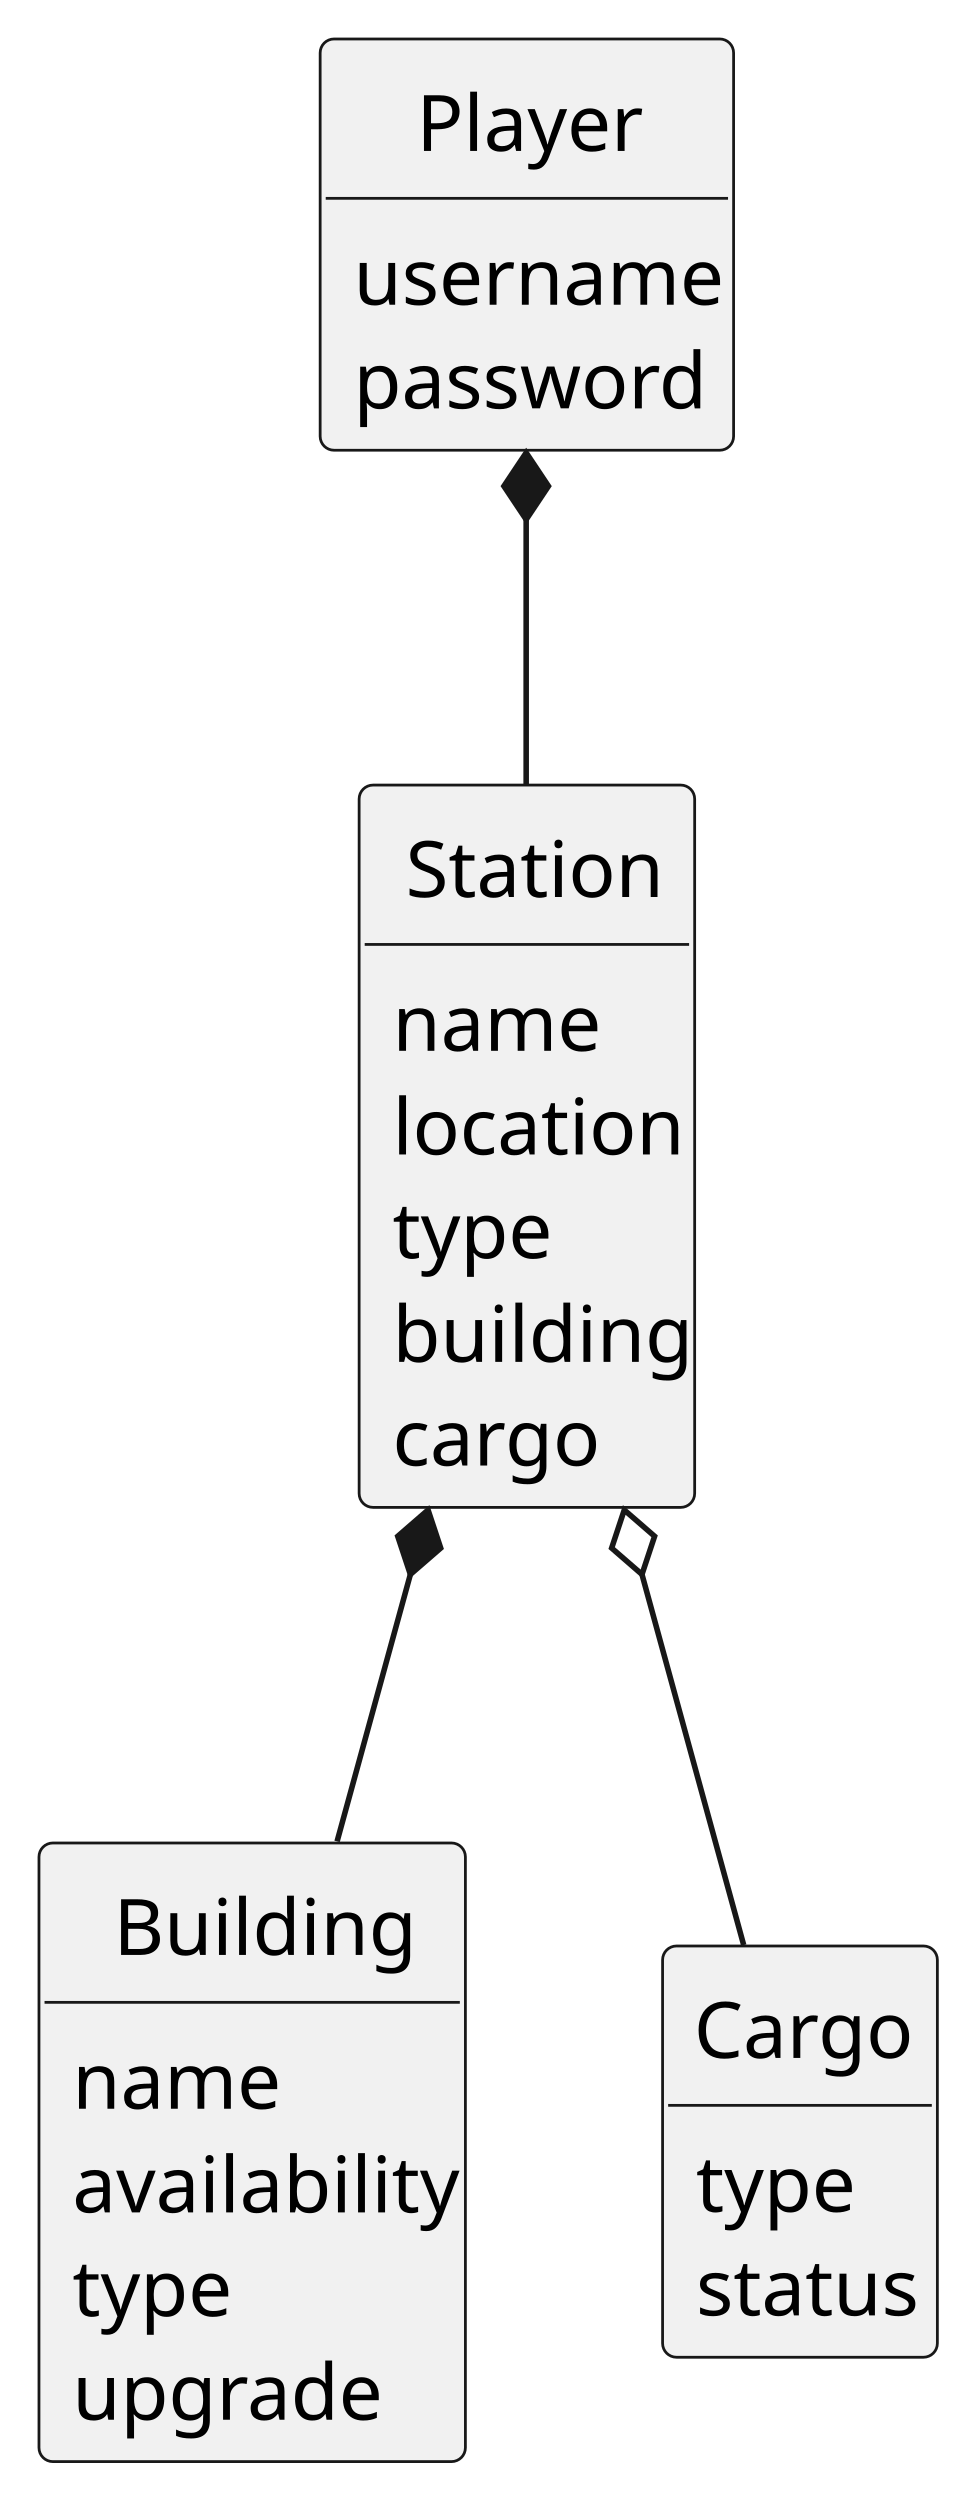
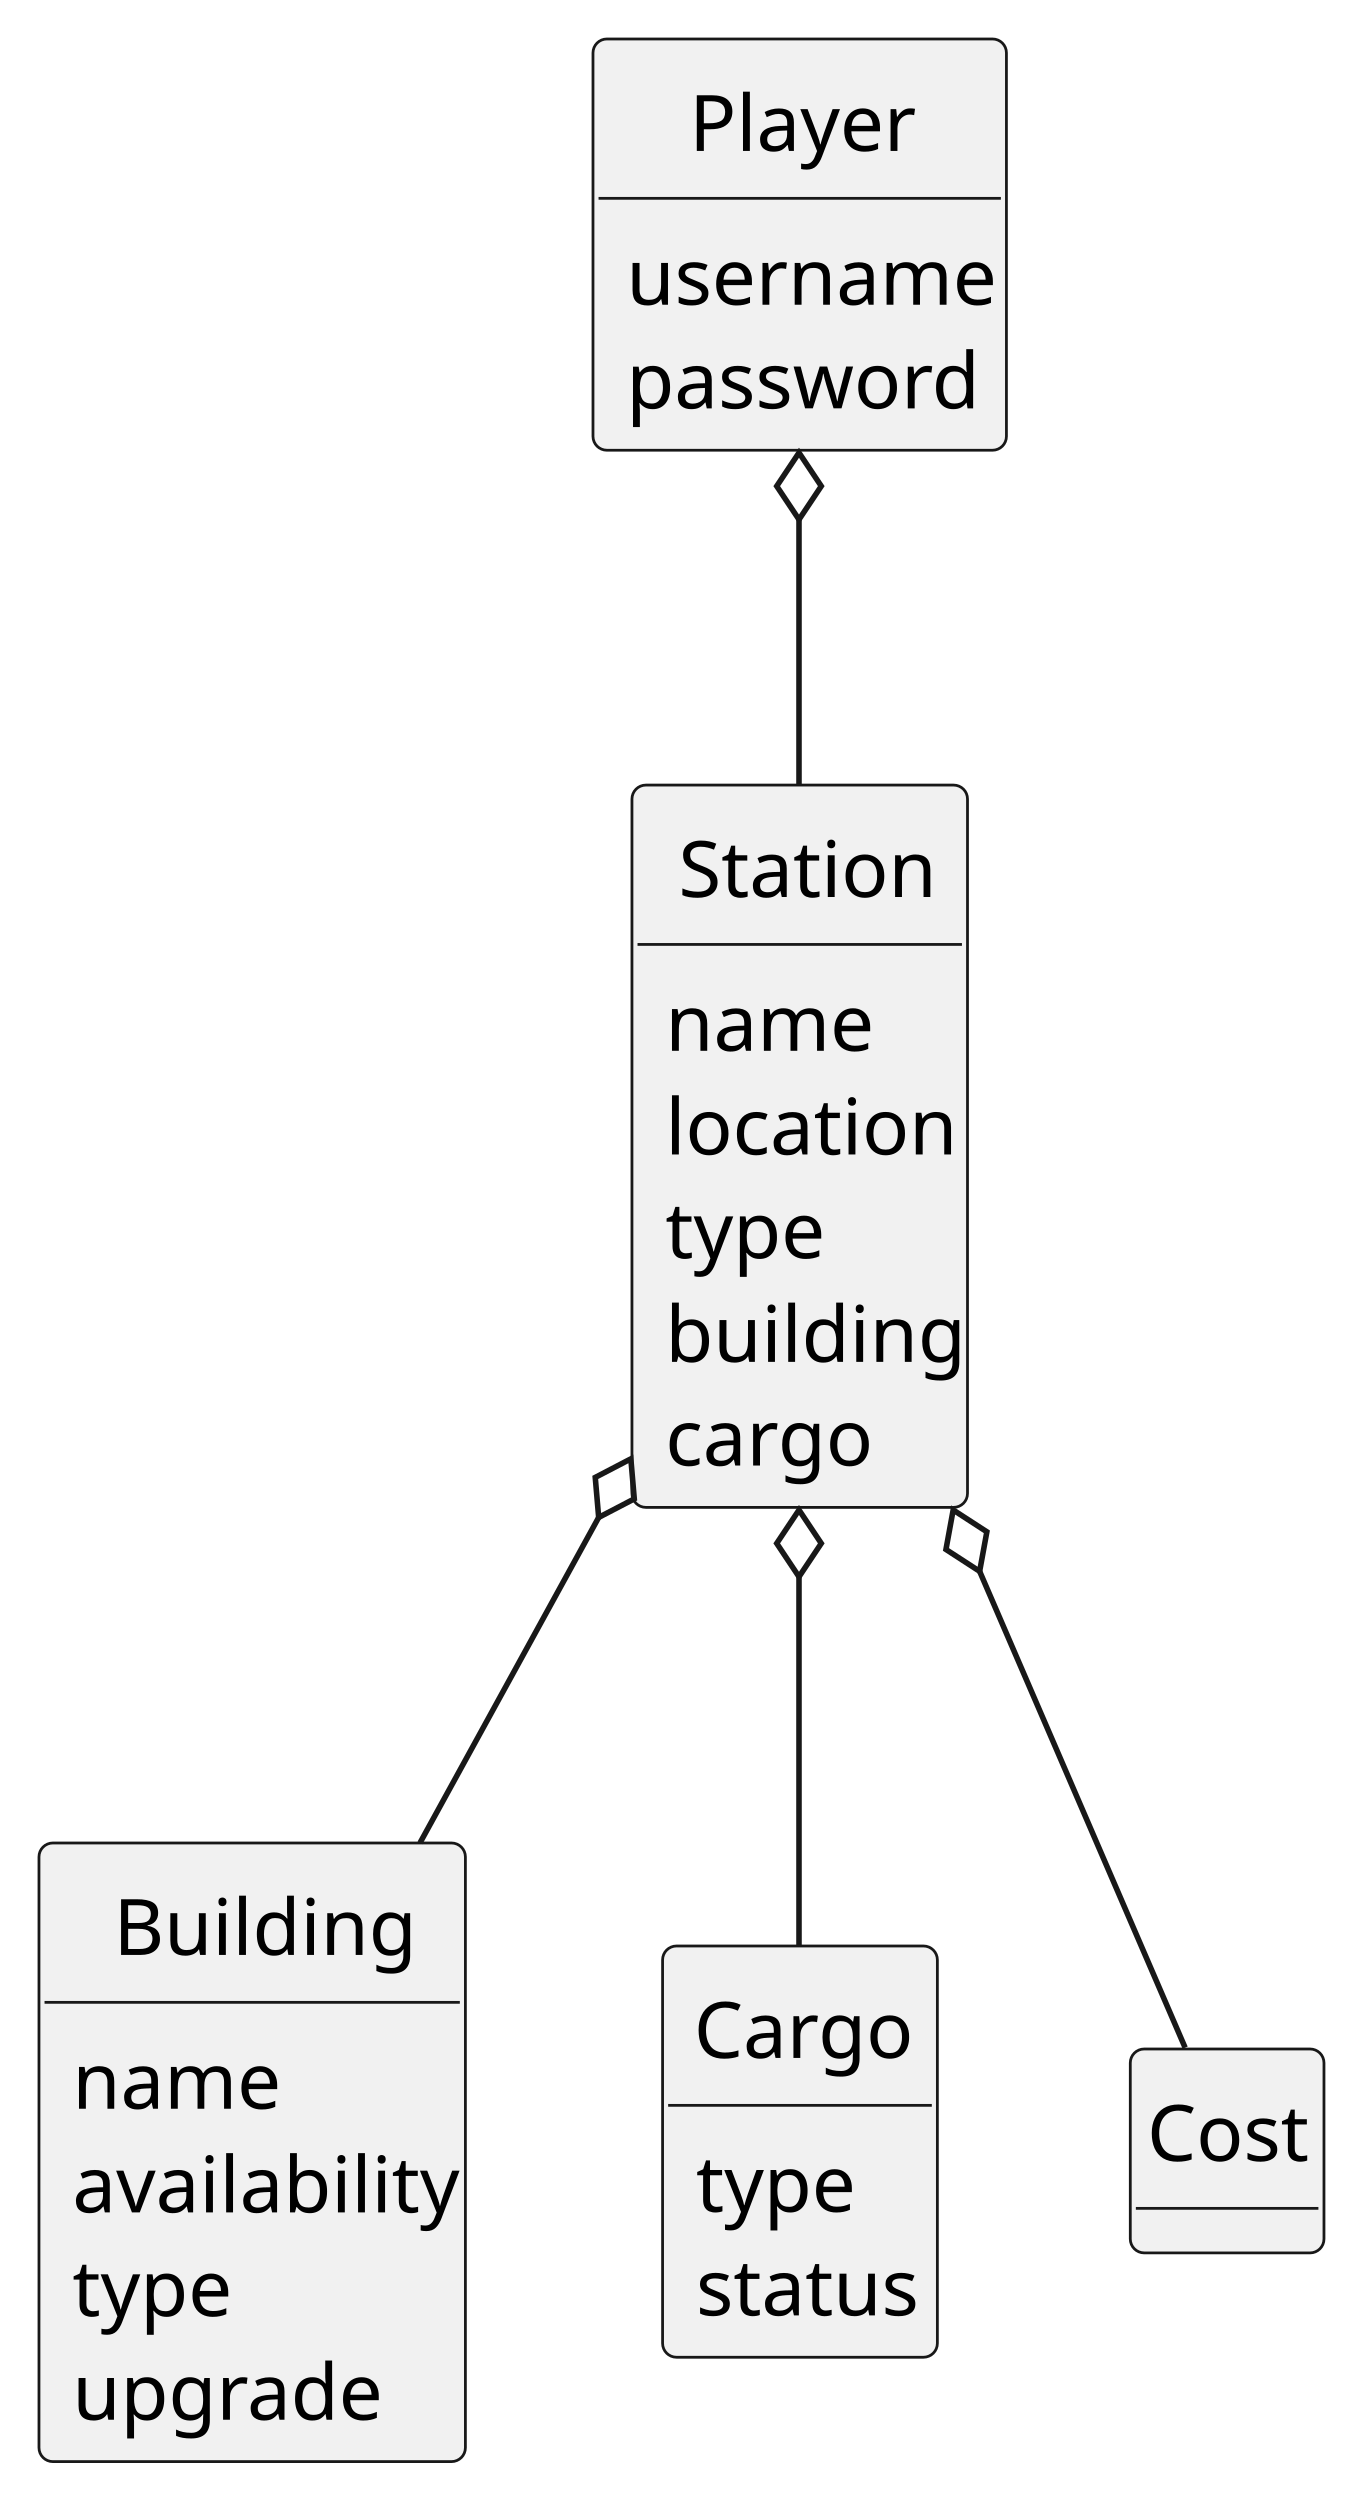
- <svg xmlns="http://www.w3.org/2000/svg" contentStyleType="text/css" height="449px" preserveAspectRatio="none" style="width:175px;height:449px;background:#FFFFFF;" version="1.1" viewBox="0 0 175 449" width="175px" zoomAndPan="magnify">
+ <svg xmlns="http://www.w3.org/2000/svg" contentStyleType="text/css" height="449px" preserveAspectRatio="none" style="width:244px;height:449px;background:#FFFFFF;" version="1.1" viewBox="0 0 244 449" width="244px" zoomAndPan="magnify">
  <defs />
  <g>
    <g id="elem_Player">
-       <rect codeLine="9" fill="#F1F1F1" height="73.863" id="Player" rx="2.5" ry="2.5" style="stroke:#181818;stroke-width:0.5;" width="74.255" x="57.5" y="7" />
-       <text fill="#000000" font-family="sans-serif" font-size="14" lengthAdjust="spacing" textLength="39.683" x="74.786" y="27.107">Player</text>
-       <line style="stroke:#181818;stroke-width:0.5;" x1="58.5" x2="130.755" y1="35.621" y2="35.621" />
-       <text fill="#000000" font-family="sans-serif" font-size="14" lengthAdjust="spacing" textLength="62.255" x="63.5" y="54.728">username</text>
-       <text fill="#000000" font-family="sans-serif" font-size="14" lengthAdjust="spacing" textLength="59.917" x="63.5" y="73.35">password</text>
+       <rect codeLine="9" fill="#F1F1F1" height="73.863" id="Player" rx="2.5" ry="2.5" style="stroke:#181818;stroke-width:0.5;" width="74.255" x="106.5" y="7" />
+       <text fill="#000000" font-family="sans-serif" font-size="14" lengthAdjust="spacing" textLength="39.683" x="123.786" y="27.107">Player</text>
+       <line style="stroke:#181818;stroke-width:0.5;" x1="107.5" x2="179.755" y1="35.621" y2="35.621" />
+       <text fill="#000000" font-family="sans-serif" font-size="14" lengthAdjust="spacing" textLength="62.255" x="112.5" y="54.728">username</text>
+       <text fill="#000000" font-family="sans-serif" font-size="14" lengthAdjust="spacing" textLength="59.917" x="112.5" y="73.35">password</text>
    </g>
    <g id="elem_Station">
-       <rect codeLine="15" fill="#F1F1F1" height="129.727" id="Station" rx="2.5" ry="2.5" style="stroke:#181818;stroke-width:0.5;" width="60.262" x="64.5" y="141" />
-       <text fill="#000000" font-family="sans-serif" font-size="14" lengthAdjust="spacing" textLength="43.586" x="72.838" y="161.107">Station</text>
-       <line style="stroke:#181818;stroke-width:0.5;" x1="65.5" x2="123.762" y1="169.621" y2="169.621" />
-       <text fill="#000000" font-family="sans-serif" font-size="14" lengthAdjust="spacing" textLength="35.02" x="70.5" y="188.728">name</text>
-       <text fill="#000000" font-family="sans-serif" font-size="14" lengthAdjust="spacing" textLength="48.255" x="70.5" y="207.35">location</text>
-       <text fill="#000000" font-family="sans-serif" font-size="14" lengthAdjust="spacing" textLength="26.462" x="70.5" y="225.971">type</text>
-       <text fill="#000000" font-family="sans-serif" font-size="14" lengthAdjust="spacing" textLength="48.262" x="70.5" y="244.592">building</text>
-       <text fill="#000000" font-family="sans-serif" font-size="14" lengthAdjust="spacing" textLength="35.02" x="70.5" y="263.213">cargo</text>
+       <rect codeLine="15" fill="#F1F1F1" height="129.727" id="Station" rx="2.5" ry="2.5" style="stroke:#181818;stroke-width:0.5;" width="60.262" x="113.5" y="141" />
+       <text fill="#000000" font-family="sans-serif" font-size="14" lengthAdjust="spacing" textLength="43.586" x="121.838" y="161.107">Station</text>
+       <line style="stroke:#181818;stroke-width:0.5;" x1="114.5" x2="172.762" y1="169.621" y2="169.621" />
+       <text fill="#000000" font-family="sans-serif" font-size="14" lengthAdjust="spacing" textLength="35.02" x="119.5" y="188.728">name</text>
+       <text fill="#000000" font-family="sans-serif" font-size="14" lengthAdjust="spacing" textLength="48.255" x="119.5" y="207.35">location</text>
+       <text fill="#000000" font-family="sans-serif" font-size="14" lengthAdjust="spacing" textLength="26.462" x="119.5" y="225.971">type</text>
+       <text fill="#000000" font-family="sans-serif" font-size="14" lengthAdjust="spacing" textLength="48.262" x="119.5" y="244.592">building</text>
+       <text fill="#000000" font-family="sans-serif" font-size="14" lengthAdjust="spacing" textLength="35.02" x="119.5" y="263.213">cargo</text>
    </g>
    <g id="elem_Building">
      <rect codeLine="23" fill="#F1F1F1" height="111.106" id="Building" rx="2.5" ry="2.5" style="stroke:#181818;stroke-width:0.5;" width="76.586" x="7" y="331" />
      <text fill="#000000" font-family="sans-serif" font-size="14" lengthAdjust="spacing" textLength="49.813" x="20.386" y="351.107">Building</text>
      <line style="stroke:#181818;stroke-width:0.5;" x1="8" x2="82.586" y1="359.621" y2="359.621" />
      <text fill="#000000" font-family="sans-serif" font-size="14" lengthAdjust="spacing" textLength="35.02" x="13" y="378.728">name</text>
      <text fill="#000000" font-family="sans-serif" font-size="14" lengthAdjust="spacing" textLength="64.586" x="13" y="397.35">availability</text>
      <text fill="#000000" font-family="sans-serif" font-size="14" lengthAdjust="spacing" textLength="26.462" x="13" y="415.971">type</text>
      <text fill="#000000" font-family="sans-serif" font-size="14" lengthAdjust="spacing" textLength="51.379" x="13" y="434.592">upgrade</text>
    </g>
    <g id="elem_Cargo">
      <rect codeLine="30" fill="#F1F1F1" height="73.863" id="Cargo" rx="2.5" ry="2.5" style="stroke:#181818;stroke-width:0.5;" width="49.352" x="119" y="349.5" />
      <text fill="#000000" font-family="sans-serif" font-size="14" lengthAdjust="spacing" textLength="38.131" x="124.61" y="369.607">Cargo</text>
      <line style="stroke:#181818;stroke-width:0.5;" x1="120" x2="167.352" y1="378.121" y2="378.121" />
      <text fill="#000000" font-family="sans-serif" font-size="14" lengthAdjust="spacing" textLength="26.462" x="125" y="397.228">type</text>
      <text fill="#000000" font-family="sans-serif" font-size="14" lengthAdjust="spacing" textLength="37.352" x="125" y="415.85">status</text>
    </g>
-     <g id="link_Player_Station">
-       <path codeLine="35" d="M94.5,93.31 C94.5,110.92 94.5,120.6 94.5,140.87 " fill="none" id="Player-backto-Station" style="stroke:#181818;stroke-width:1.0;" />
-       <polygon fill="#181818" points="94.5,81.31,90.5,87.31,94.5,93.31,98.5,87.31,94.5,81.31" style="stroke:#181818;stroke-width:1.0;" />
+     <g id="elem_Cost">
+       <rect fill="#F1F1F1" height="36.621" id="Cost" rx="2.5" ry="2.5" style="stroke:#181818;stroke-width:0.5;" width="34.786" x="203" y="368" />
+       <text fill="#000000" font-family="sans-serif" font-size="14" lengthAdjust="spacing" textLength="28.786" x="206" y="388.107">Cost</text>
+       <line style="stroke:#181818;stroke-width:0.5;" x1="204" x2="236.786" y1="396.621" y2="396.621" />
+     </g>
+     <g id="link_Station_Cargo">
+       <path codeLine="36" d="M143.5,283.19 C143.5,309.48 143.5,326.92 143.5,349.34 " fill="none" id="Station-backto-Cargo" style="stroke:#181818;stroke-width:1.0;" />
+       <polygon fill="none" points="143.5,271.19,139.5,277.19,143.5,283.19,147.5,277.19,143.5,271.19" style="stroke:#181818;stroke-width:1.0;" />
+     </g>
+     <g id="link_Station_Cost">
+       <path codeLine="37" d="M175.943,282.209 C190.773,316.589 203.18,345.36 212.85,367.76 " fill="none" id="Station-backto-Cost" style="stroke:#181818;stroke-width:1.0;" />
+       <polygon fill="none" points="171.19,271.19,169.894,278.284,175.943,282.209,177.239,275.115,171.19,271.19" style="stroke:#181818;stroke-width:1.0;" />
    </g>
    <g id="link_Station_Building">
-       <path codeLine="37" d="M73.704,282.762 C68.353,302.252 65.7,311.91 60.54,330.72 " fill="none" id="Station-backto-Building" style="stroke:#181818;stroke-width:1.0;" />
-       <polygon fill="#181818" points="76.88,271.19,71.434,275.917,73.704,282.762,79.149,278.035,76.88,271.19" style="stroke:#181818;stroke-width:1.0;" />
+       <path codeLine="38" d="M107.523,272.528 C95.483,294.448 87.44,309.1 75.43,330.98 " fill="none" id="Station-backto-Building" style="stroke:#181818;stroke-width:1.0;" />
+       <polygon fill="none" points="113.3,262.01,106.906,265.343,107.523,272.528,113.917,269.195,113.3,262.01" style="stroke:#181818;stroke-width:1.0;" />
    </g>
-     <g id="link_Station_Cargo">
-       <path codeLine="38" d="M115.298,282.762 C122.518,309.052 127.42,326.92 133.57,349.34 " fill="none" id="Station-backto-Cargo" style="stroke:#181818;stroke-width:1.0;" />
-       <polygon fill="none" points="112.12,271.19,109.852,278.035,115.298,282.762,117.566,275.916,112.12,271.19" style="stroke:#181818;stroke-width:1.0;" />
+     <g id="link_Player_Station">
+       <path codeLine="39" d="M143.5,93.31 C143.5,110.92 143.5,120.6 143.5,140.87 " fill="none" id="Player-backto-Station" style="stroke:#181818;stroke-width:1.0;" />
+       <polygon fill="none" points="143.5,81.31,139.5,87.31,143.5,93.31,147.5,87.31,143.5,81.31" style="stroke:#181818;stroke-width:1.0;" />
    </g>
  </g>
</svg>
